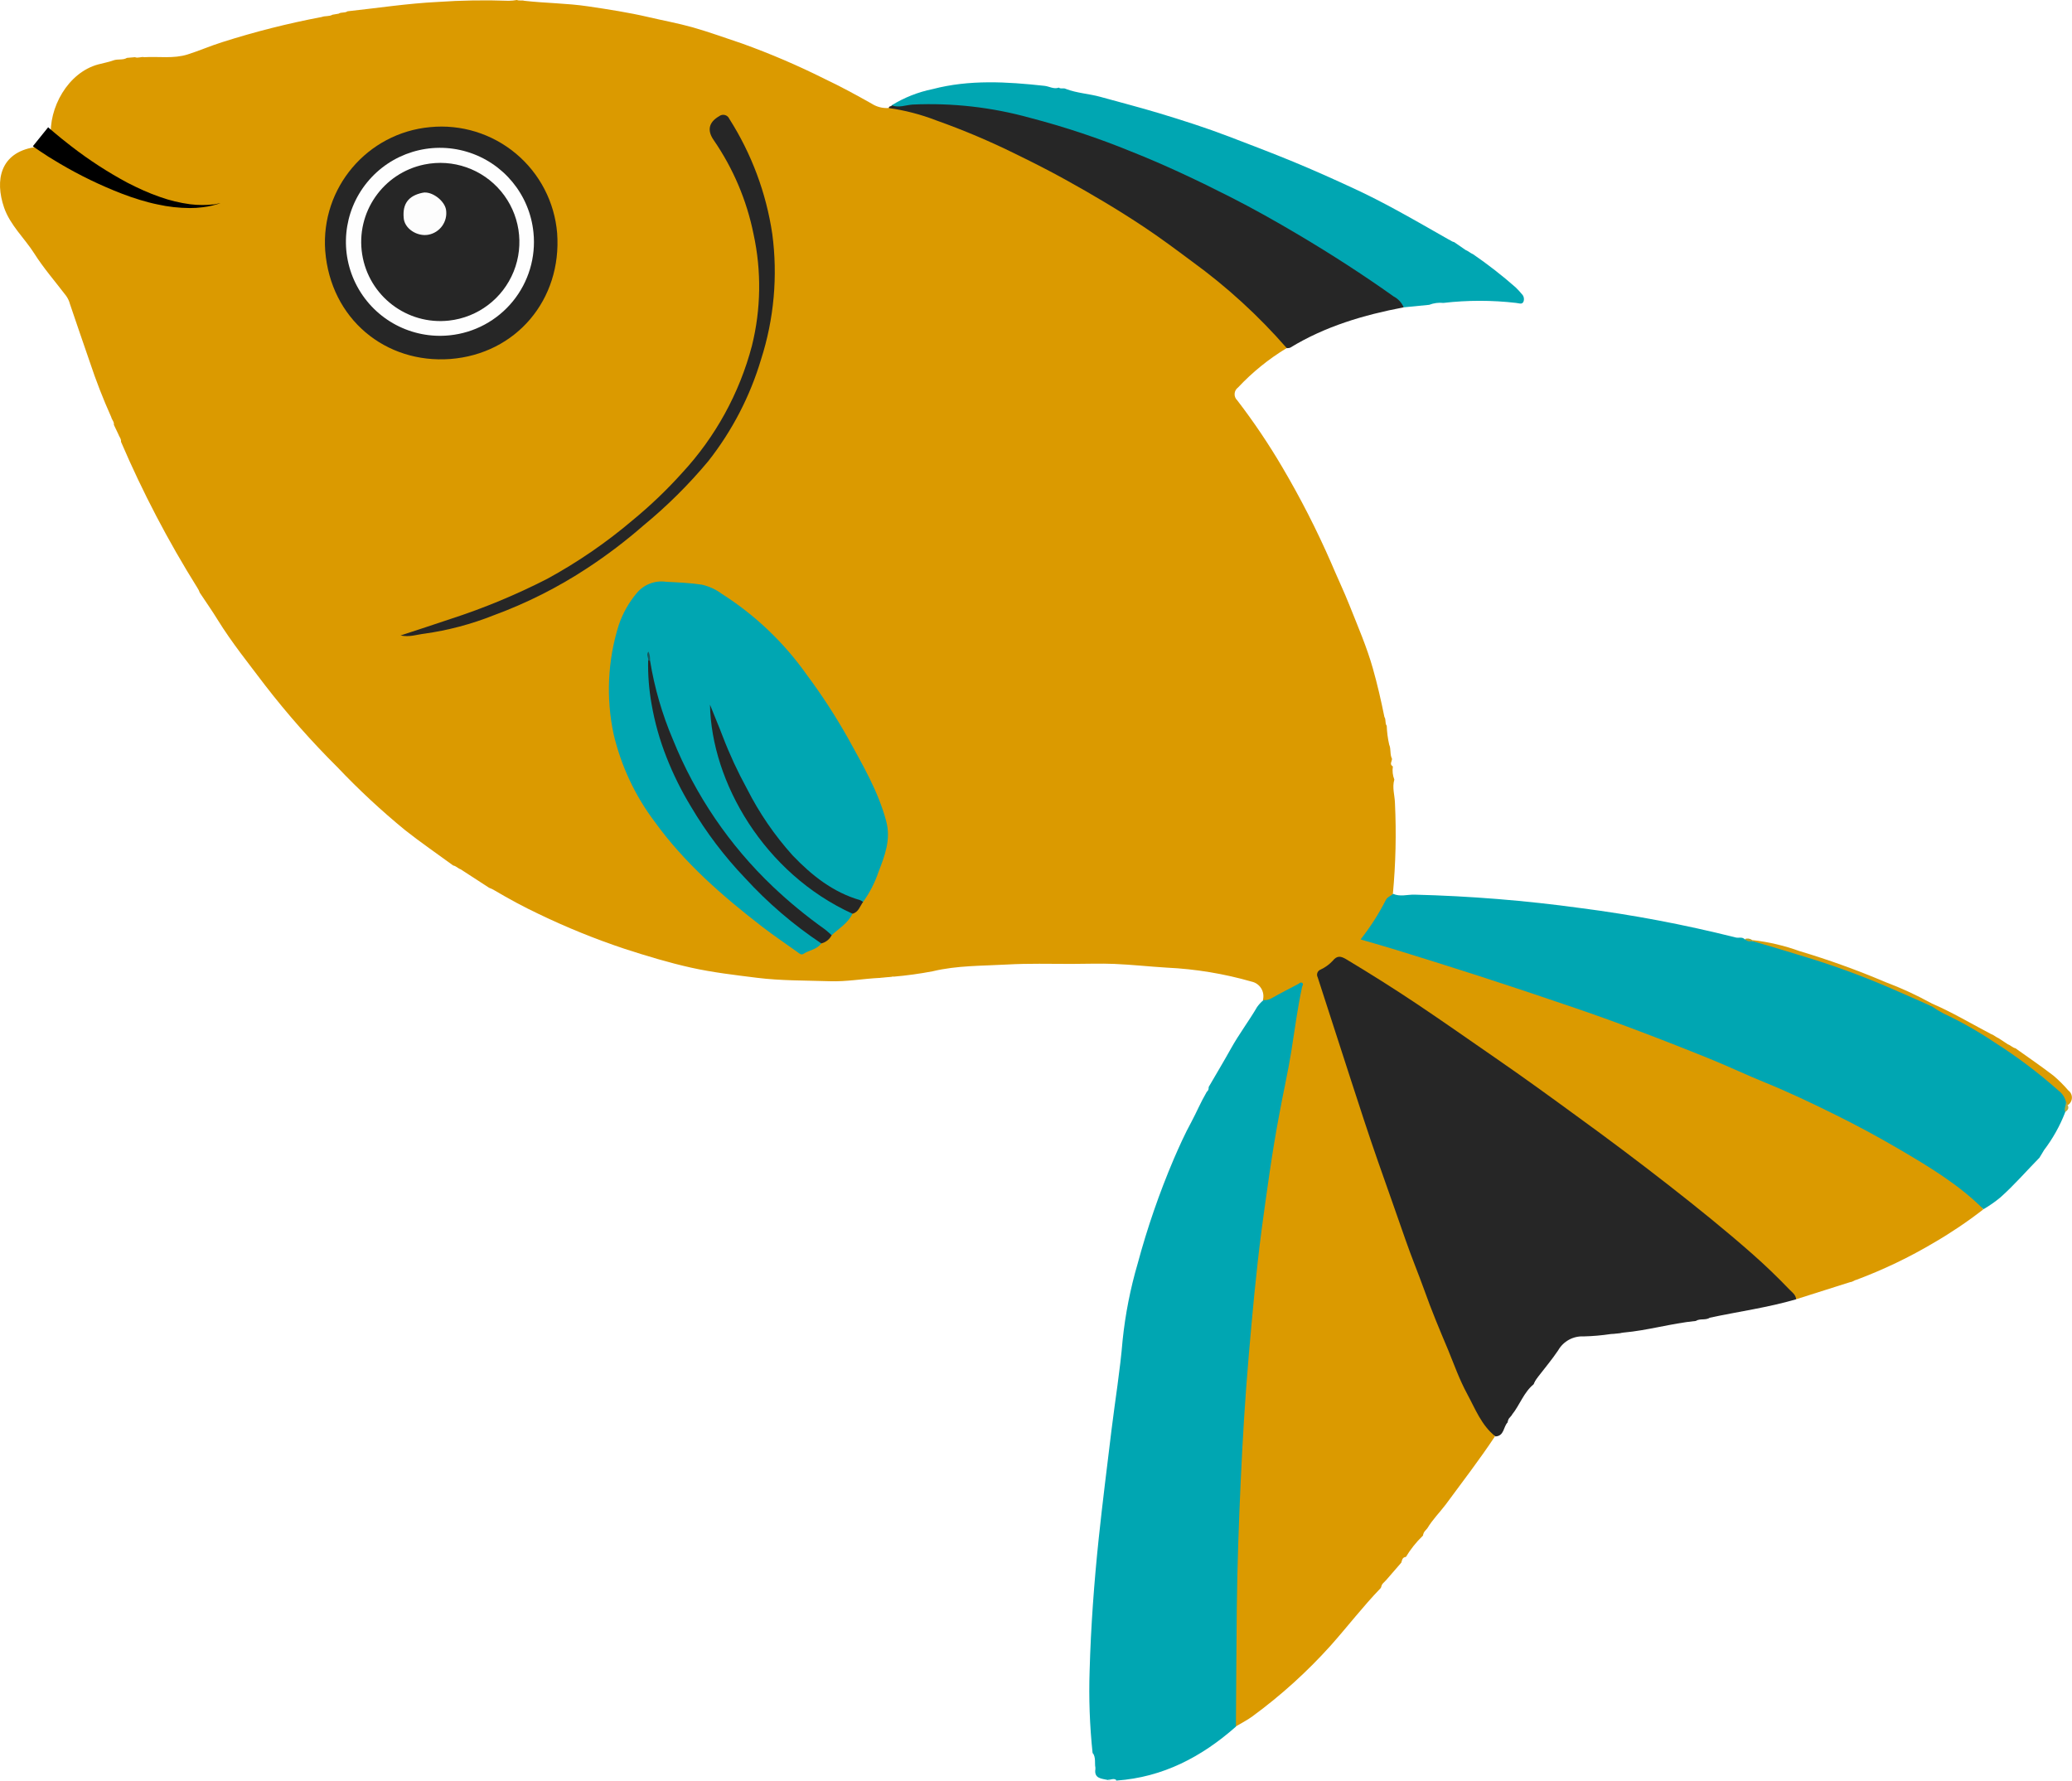
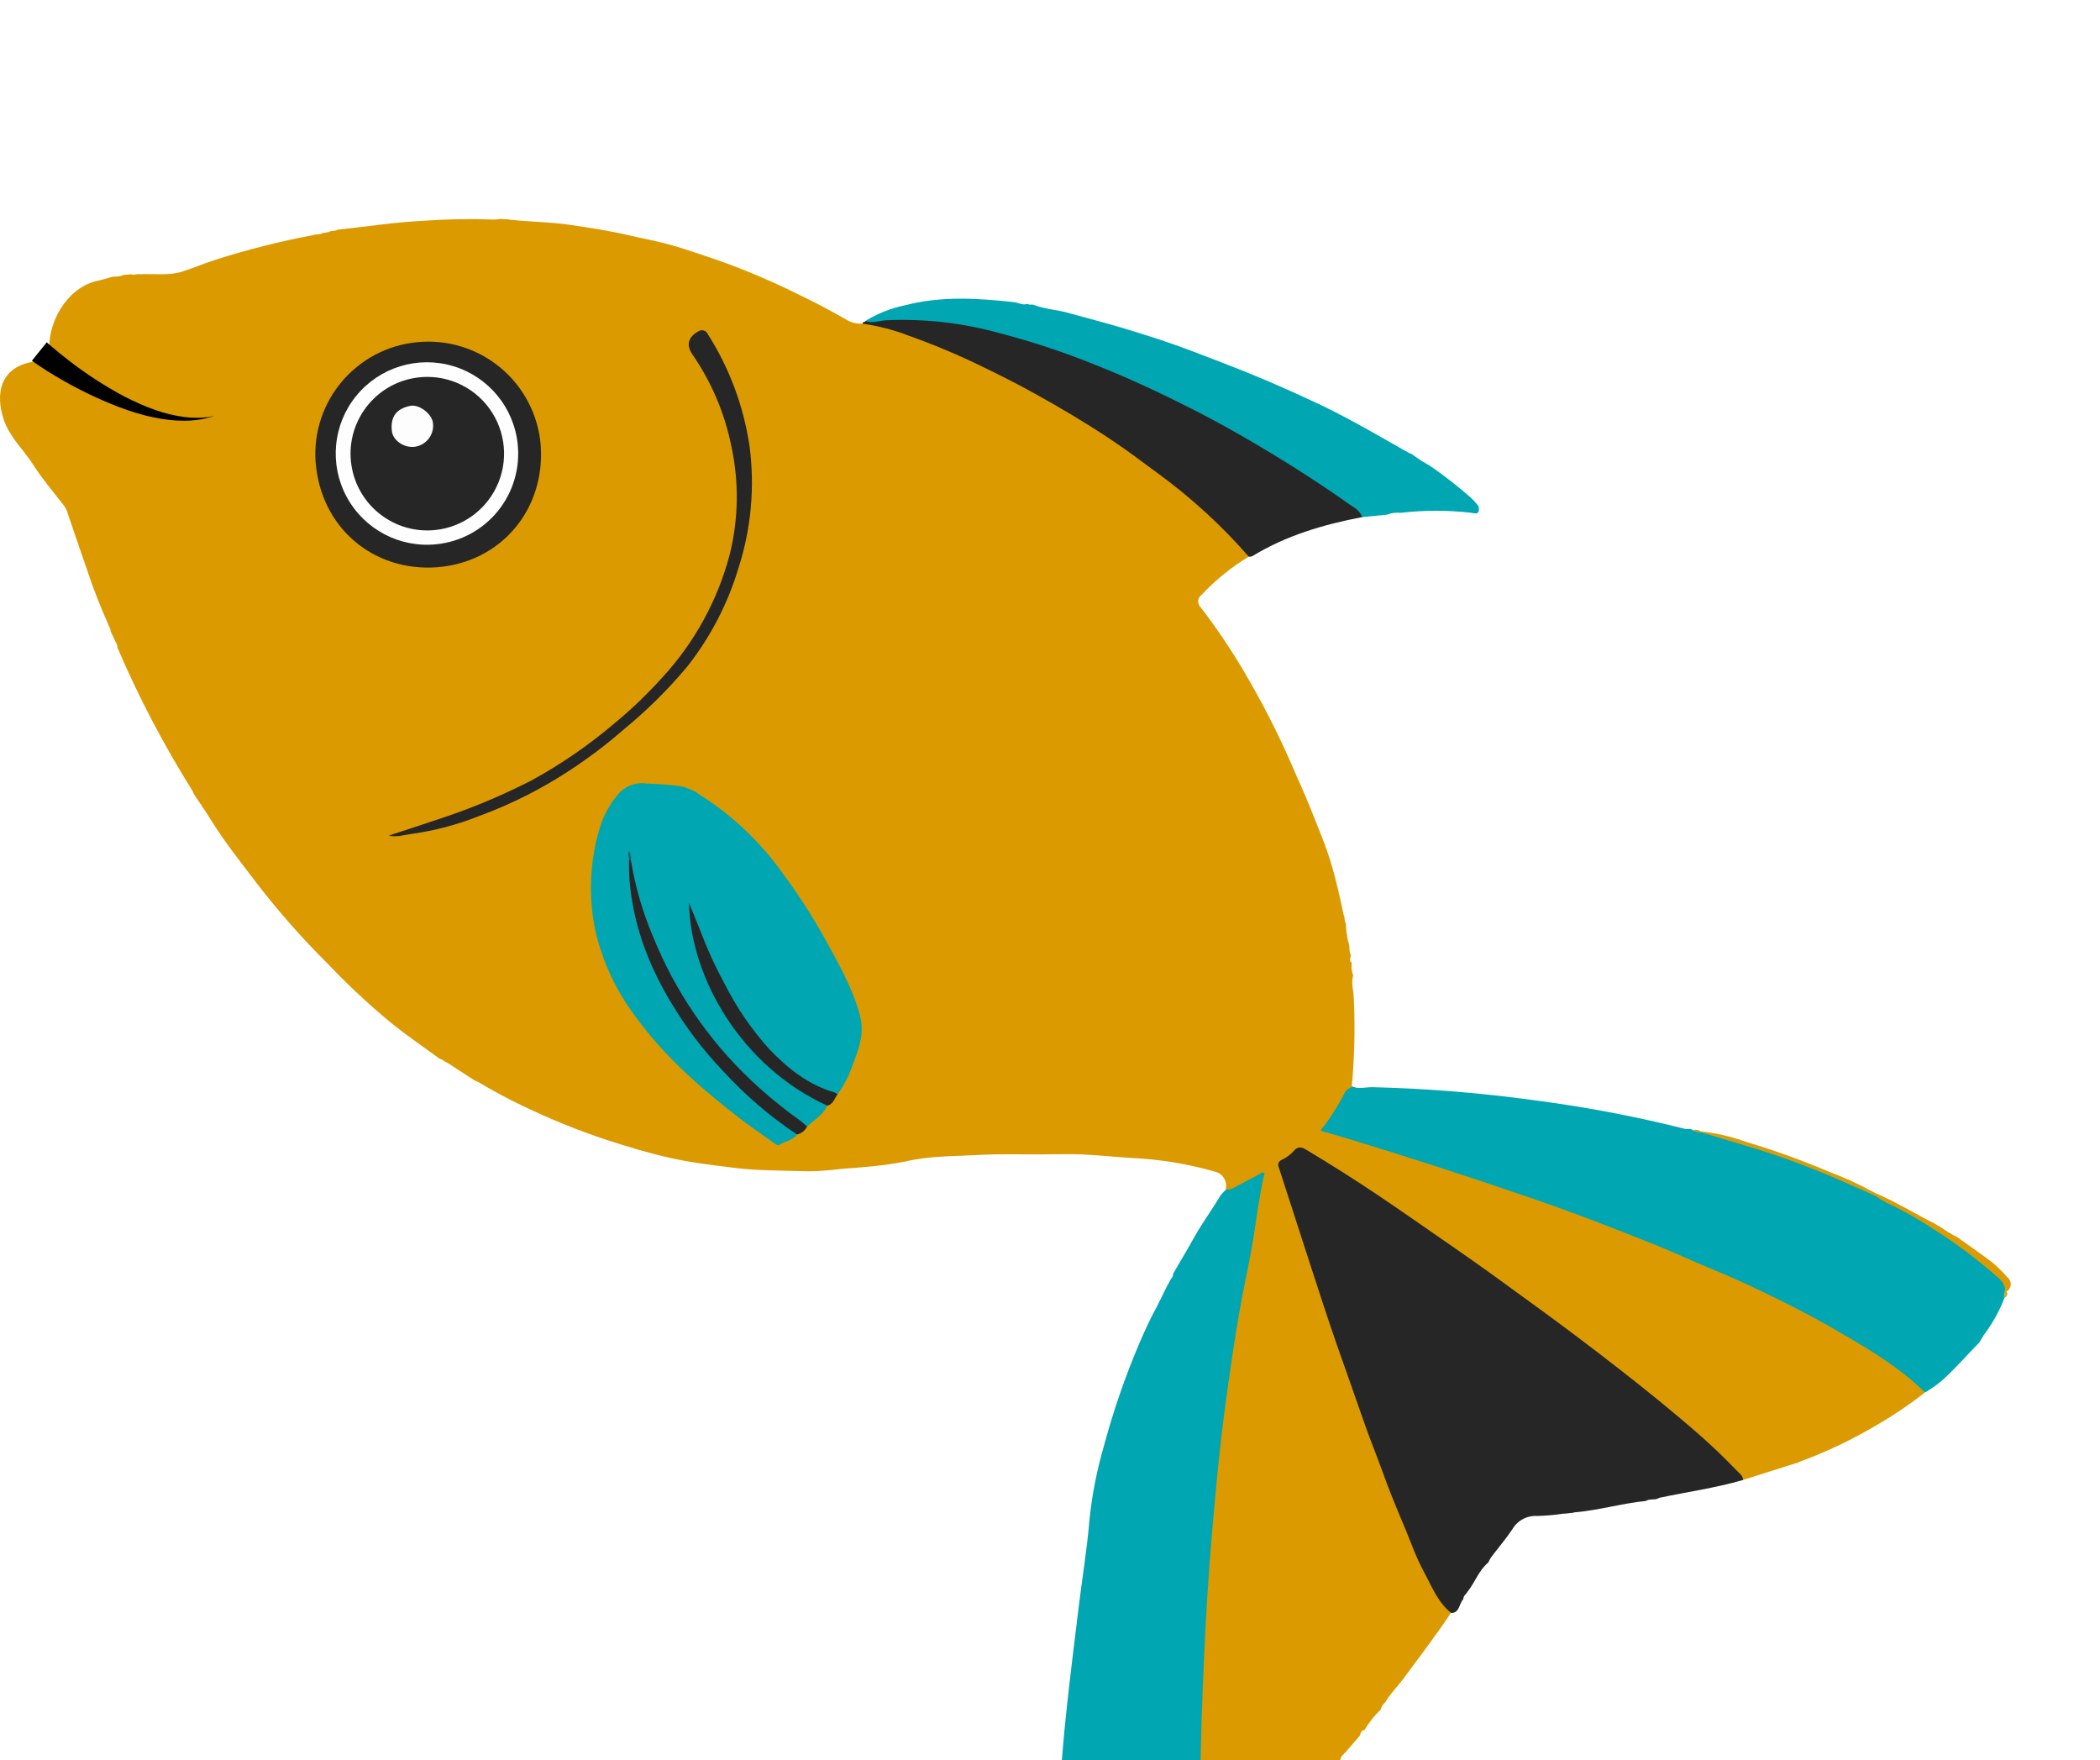
- <svg xmlns="http://www.w3.org/2000/svg" id="Layer_1" data-name="Layer 1" viewBox="0 0 337.68 290.25">
+ <svg xmlns="http://www.w3.org/2000/svg" id="Layer_1" data-name="Layer 1" width="370" height="310" viewBox="0 0 352.65 221.99">
  <defs>
    <style>.cls-1{fill:#db9a00;}.cls-2{fill:#262626;}.cls-3{fill:#00a6b2;}.cls-4{fill:#da9b03;}.cls-5{fill:#2a2825;}.cls-6{fill:#d79d0b;}.cls-7{fill:#bda93c;}.cls-8{fill:#fefefe;}.cls-9{fill:#ae9f2b;}.cls-10{fill:#17595e;}.cls-11{fill:#fdfdfd;}</style>
  </defs>
  <path class="cls-1" d="M226,118.29a16.46,16.46,0,0,0,.4,3.07c.33.74.08,1.59.46,2.31,0,.42-.47.89.14,1.25a4.12,4.12,0,0,0,.24,2.14c-.39,1.29.07,2.56.1,3.83A104.57,104.57,0,0,1,227,145.7c-1.44,2-2.41,4.23-3.92,6.16-.79,1-.77,1.1.5,1.45,5.18,1.42,10.31,3,15.42,4.68,10,3.2,19.94,6.58,29.76,10.31,8.58,3.26,17.07,6.72,25.39,10.6q6.64,3.09,13.07,6.67a140.63,140.63,0,0,1,12,7.54,11.49,11.49,0,0,1,4,4,72.34,72.34,0,0,1-8,5.4,79.07,79.07,0,0,1-12.61,6.05c-.38.07-.68.38-1.08.4l-8.86,2.81c-2.1-1.93-3.88-4.16-6.08-6-3.56-3-7-6.05-10.66-9-3.1-2.51-6.31-4.87-9.43-7.37-4.19-3.35-8.61-6.42-13-9.55-2.51-1.8-4.9-3.79-7.51-5.43-4-2.5-7.65-5.44-11.6-8-3.35-2.16-6.62-4.44-10-6.55-1.73-1.08-3.44-2.21-5.25-3.15a1.47,1.47,0,0,0-1.81.17c-2.37,1.88-2.46,1.88-1.54,4.79,1.33,4.21,2.68,8.42,4.09,12.61,1.35,4,2.54,8.06,3.93,12.05,1.54,4.44,3.07,8.89,4.63,13.33s3.23,8.94,4.95,13.36c1.87,4.83,3.78,9.65,6.1,14.29a24.74,24.74,0,0,0,3.57,5.81,1.77,1.77,0,0,1,.56,1c-2.52,3.8-5.31,7.41-8,11.07-1,1.32-2.16,2.47-3,3.88-.22.43-.5.82-.75,1.23a16.64,16.64,0,0,0-2.76,3.47c-.41.19-.55.59-.77.94l-2.55,2.94a13.36,13.36,0,0,0-.76,1.15c-2.89,3-5.41,6.28-8.16,9.38a83.74,83.74,0,0,1-12.74,11.53c-.86.64-1.85,1.13-2.77,1.68-.7-.82-.45-1.82-.43-2.73.15-7.27.11-14.55.28-21.82.15-6.47.53-12.92.75-19.39.17-5,.53-10.07.94-15.08.52-6.26,1.08-12.51,1.83-18.75.89-7.42,2-14.81,3.29-22.15.53-2.89,1.17-5.77,1.74-8.66.78-3.95,1.17-8,2-12.17-1.51,1-3,1.34-4.27,2.18-.51.33-1.06.72-1.67.15a2.43,2.43,0,0,0-1.86-3,60.31,60.31,0,0,0-13.75-2.27c-2.86-.17-5.71-.49-8.58-.61-2.34-.1-4.68,0-7,0-3.51,0-7-.1-10.54.1-4,.23-8.1.14-12.09,1.1a62.06,62.06,0,0,1-6.39.88,7.63,7.63,0,0,1-2.24.2c-2.73.13-5.43.64-8.17.54-4-.13-7.92-.07-11.84-.56-3.6-.45-7.23-.87-10.77-1.66s-7.23-1.9-10.8-3.06a119.21,119.21,0,0,1-14-5.68c-2.46-1.16-4.83-2.45-7.17-3.83a5,5,0,0,0-.91-.44l-4.62-3c-.44-.15-.76-.55-1.23-.63-2.62-1.92-5.31-3.76-7.85-5.77a119.8,119.8,0,0,1-11-10.23,136.1,136.1,0,0,1-11.83-13.4c-2.64-3.5-5.4-6.91-7.71-10.65-.92-1.5-1.94-2.94-2.91-4.41a3.48,3.48,0,0,0-.4-.81A174.52,174.52,0,0,1,19.72,72c.06-.49-.31-.83-.44-1.25l-.72-1.51c.07-.49-.33-.83-.43-1.26a94.83,94.83,0,0,1-3.5-9c-1.1-3.13-2.15-6.29-3.23-9.43a4,4,0,0,0-.62-1.33C9,45.88,7.1,43.71,5.57,41.29S1.65,36.7.66,33.82C-.87,29.34.06,24.9,5.57,24a4.7,4.7,0,0,0,2.21-.83.68.68,0,0,1,.52.18c1.93,2,4.37,3.32,6.67,4.83A29.55,29.55,0,0,0,23.46,32a53.5,53.5,0,0,1-11.91-6.38A19.83,19.83,0,0,1,8.3,22.5c-.42-4.92,2.77-10.67,7.7-12,.81-.22,1.65-.36,2.45-.65s1.54,0,2.25-.42L22,9.32c.5.21,1-.12,1.51,0,2.36-.14,4.77.28,7.08-.45,1.9-.6,3.73-1.41,5.63-2A136.83,136.83,0,0,1,52.43,2.77c.56-.22,1.21-.05,1.75-.37l1-.17c.44-.3,1-.07,1.46-.39C61.56,1.31,66.42.56,71.3.32A110,110,0,0,1,82.92.13,8.52,8.52,0,0,0,84.25,0c.39.17.8,0,1.2.13,3.45.39,6.93.39,10.36.9s6.63,1,9.89,1.76c2.39.56,4.81,1,7.17,1.66,2.73.78,5.4,1.75,8.09,2.65a123.07,123.07,0,0,1,13.5,5.79c2.58,1.22,5.09,2.59,7.59,4a4.52,4.52,0,0,0,2.79.71,3.24,3.24,0,0,1,2.21,0,81,81,0,0,1,14.32,5.22A151.82,151.82,0,0,1,177.49,31a184.4,184.4,0,0,1,16.12,10.7,131.88,131.88,0,0,1,13,11.08c1,.92,1.78,2,2.7,2.95.26.27.54.56.39,1a37.35,37.35,0,0,0-7.93,6.42,1.36,1.36,0,0,0-.13,2.1A106.29,106.29,0,0,1,209,76.18a144.11,144.11,0,0,1,7.9,15.46c1,2.38,2.12,4.71,3.07,7.11,1.33,3.36,2.78,6.69,3.76,10.16.74,2.6,1.35,5.27,1.89,7.94C225.92,117.28,225.67,117.86,226,118.29Z" />
  <path class="cls-2" d="M243.71,234.11c-2.27-1.8-3.27-4.47-4.58-6.89S237,222.44,236,220c-1.36-3.22-2.71-6.44-3.88-9.75-1-2.77-2.13-5.49-3.09-8.27-1.48-4.28-3-8.53-4.5-12.82s-2.93-8.72-4.35-13.09c-1.82-5.59-3.61-11.19-5.43-16.78a.9.9,0,0,1,.48-1.27,6.35,6.35,0,0,0,1.94-1.4c.75-.94,1.36-.8,2.26-.26,3.88,2.33,7.71,4.74,11.48,7.26,4.39,2.94,8.73,6,13.08,9s8.72,6.17,13,9.3q7.57,5.48,14.94,11.23c4.62,3.61,9.18,7.28,13.59,11.16,2.13,1.87,4.15,3.82,6.1,5.85.44.46,1.05.85,1.1,1.6-4.62,1.35-9.39,2-14.07,3-.69.47-1.58.08-2.28.53-4,.4-7.84,1.55-11.83,1.9a4.36,4.36,0,0,1-2,.23,35.52,35.52,0,0,1-4.44.39,4.51,4.51,0,0,0-4.16,2.27c-1,1.49-2.18,2.89-3.28,4.32-.23.42-.53.79-.73,1.22-1.61,1.33-2.24,3.36-3.51,4.94-.14.47-.58.78-.71,1.26C245,232.49,245.17,234.06,243.71,234.11Z" />
  <path class="cls-3" d="M205.91,163a2.28,2.28,0,0,0,1.33-.31c1.43-.81,2.89-1.56,4.35-2.32.18-.09.35-.36.62-.18s.07.42,0,.63c-.75,3.46-1.2,7-1.75,10.45s-1.37,7-2,10.5c-1.17,6.18-2,12.4-2.85,18.64-.89,6.83-1.51,13.68-2.1,20.54s-1,13.64-1.31,20.47-.56,13.88-.64,20.82c-.07,6.39-.09,12.78-.14,19.17-5.58,4.93-11.89,8.25-19.46,8.79-.46-.3-1,.12-1.43-.1-1-.23-2.29-.2-2-1.85-.29-.83-.06-1.75-.47-2.55a97.08,97.08,0,0,1-.48-13.42c.2-7.19.73-14.37,1.48-21.53.62-5.89,1.37-11.77,2.08-17.65.6-4.9,1.41-9.77,1.82-14.71a70,70,0,0,1,2.45-12.45,129.45,129.45,0,0,1,5.9-17.08c.87-2,1.79-4.07,2.85-6,.84-1.57,1.53-3.23,2.44-4.78.06-.32.35-.55.36-.88,1.22-2.11,2.48-4.2,3.66-6.32,1.3-2.34,2.92-4.47,4.26-6.77A6.15,6.15,0,0,1,205.91,163Z" />
  <path class="cls-3" d="M323.25,197.08c-4-4-8.82-6.9-13.68-9.75q-5.11-3-10.41-5.62c-3.77-1.87-7.57-3.68-11.48-5.27-3-1.21-5.91-2.61-8.9-3.82q-6.08-2.47-12.23-4.79-5.08-1.92-10.22-3.67-7.48-2.56-15-5c-4.56-1.48-9.13-2.9-13.71-4.32-1.91-.59-3.84-1.13-5.88-1.73a38.72,38.72,0,0,0,4.12-6.44c.27-.52.8-.61,1.16-1,1.13.52,2.33.12,3.48.14A243,243,0,0,1,257.59,148a218.24,218.24,0,0,1,25.28,4.79c.49.13,1.06-.15,1.48.3a10.5,10.5,0,0,0,1.31.27,98.66,98.66,0,0,1,13.45,3.94c4.38,1.51,8.65,3.32,12.89,5.18,1,.44,1.89,1.07,2.93,1.42a134.46,134.46,0,0,1,12.06,7c3.18,2.11,6.07,4.54,9,6.92a2.22,2.22,0,0,1,.92,1.84,8.59,8.59,0,0,1-.36,1.67,25.15,25.15,0,0,1-3.43,6.12c-.22.42-.51.81-.74,1.23-2.11,2.15-4.09,4.44-6.34,6.45A20.05,20.05,0,0,1,323.25,197.08Z" />
  <path class="cls-3" d="M232.92,49.68l-4.17.41a79.33,79.33,0,0,0-10.21-7.23c-4.48-2.83-9-5.61-13.7-8.09s-9.6-5-14.55-7.18a145.11,145.11,0,0,0-19.75-7.28A84.85,84.85,0,0,0,155,17.38a62.86,62.86,0,0,0-8.25.13c-.52,0-1.05.15-1.45-.34A20.54,20.54,0,0,1,152,14.52c6-1.57,12.12-1.2,18.22-.53.78.08,1.51.59,2.34.29.34.28.78,0,1.14.21,1.82.7,3.78.78,5.65,1.3,3.17.88,6.36,1.7,9.52,2.65,3.84,1.16,7.66,2.38,11.4,3.81,3.51,1.34,7,2.67,10.5,4.11,3.31,1.37,6.6,2.84,9.85,4.35,2.38,1.1,4.71,2.3,7,3.55,2.84,1.54,5.64,3.17,8.45,4.76.32.12.57.39.92.44l1.84,1.27c.45.18.8.52,1.25.71A73.26,73.26,0,0,1,247,46.83a11.87,11.87,0,0,1,1,1.08,1.16,1.16,0,0,1,.28,1.27c-.24.5-.73.23-1.2.19a51.27,51.27,0,0,0-11.84,0A5,5,0,0,0,232.92,49.68Z" />
  <path class="cls-2" d="M145.34,17.17c1.15.44,2.27-.05,3.4-.13a61.07,61.07,0,0,1,19.11,2.16,130,130,0,0,1,16.49,5.49c5.52,2.19,10.89,4.73,16.18,7.42,3.78,1.92,7.48,4,11.13,6.17,5.31,3.15,10.48,6.48,15.51,10.06a3.49,3.49,0,0,1,1.6,1.75c-6.51,1.24-12.79,3.09-18.5,6.58a1.43,1.43,0,0,1-.55.07,92.75,92.75,0,0,0-15.45-14.13c-2.58-1.92-5.15-3.84-7.83-5.62-4.16-2.77-8.45-5.31-12.83-7.73-2.55-1.41-5.14-2.73-7.75-4a119.69,119.69,0,0,0-13.3-5.65,34.77,34.77,0,0,0-7.7-2C144.85,17.23,145.26,17.4,145.34,17.17Z" />
  <path class="cls-4" d="M336.68,179.53a3.19,3.19,0,0,0-1.21-1.79,80.88,80.88,0,0,0-10.38-7.83,62.69,62.69,0,0,0-8.33-4.72,18.31,18.31,0,0,1-1.94-1.18c-.18-.06-.36-.14-.35-.36s.13-.21.28-.14c3.35,1.44,6.48,3.31,9.7,5,.47.15.82.52,1.27.7l1.52,1c.44.15.76.54,1.23.64,2.07,1.48,4.17,2.91,6.19,4.46a22,22,0,0,1,2.41,2.4,1.46,1.46,0,0,1-.1,2.42C336.75,180,336.83,179.71,336.68,179.53Z" />
  <path class="cls-5" d="M8.3,22.5c.5,0,.73.38,1,.68,3,3.11,6.8,5.13,10.69,7,1.48.69,3,1.33,4.53,1.94-2,1.28-13-4.57-16.77-8.88Z" />
  <path class="cls-6" d="M314.76,163.51c-.27.2,0,.34.06.5-1.78-.79-3.56-1.59-5.35-2.36a131.74,131.74,0,0,0-14.14-5.35c-3.26-1-6.52-2-9.78-2.93v-.16a33.68,33.68,0,0,1,7.72,1.8,132.94,132.94,0,0,1,14,5.05A56.89,56.89,0,0,1,314.76,163.51Z" />
  <path class="cls-7" d="M336.68,179.53l.3.59c.26.51,0,.83-.4,1.12C336.31,180.66,336.78,180.11,336.68,179.53Z" />
  <path class="cls-8" d="M178.06,285.66c.59.77.3,1.7.47,2.55C178,287.43,178.23,286.51,178.06,285.66Z" />
  <path class="cls-8" d="M143.44,159.37l2.24-.2A2.59,2.59,0,0,1,143.44,159.37Z" />
  <path class="cls-8" d="M262.59,217.45l2-.23A1.91,1.91,0,0,1,262.59,217.45Z" />
  <path class="cls-8" d="M245.76,231.85c-.08-.6.38-.89.71-1.26A1.3,1.3,0,0,1,245.76,231.85Z" />
  <path class="cls-8" d="M228.4,254.69c.09-.45.16-.92.77-.94A1.73,1.73,0,0,1,228.4,254.69Z" />
  <path class="cls-8" d="M225.1,258.78c0-.55.38-.85.76-1.15A1.33,1.33,0,0,1,225.1,258.78Z" />
  <path class="cls-8" d="M250,225.65a2.14,2.14,0,0,1,.73-1.22A1.37,1.37,0,0,1,250,225.65Z" />
  <path class="cls-8" d="M231.93,250.29c0-.57.4-.88.75-1.23A1.29,1.29,0,0,1,231.93,250.29Z" />
  <path class="cls-8" d="M180.54,290.06c.47.07,1-.34,1.43.1C181.49,290.14,181,290.44,180.54,290.06Z" />
  <path class="cls-8" d="M196.94,177.12a.75.75,0,0,1-.36.88C196.16,177.49,196.83,177.41,196.94,177.12Z" />
  <path class="cls-9" d="M285.56,153.21q0,.08,0,.16a1.08,1.08,0,0,1-1.2-.33A1.31,1.31,0,0,1,285.56,153.21Z" />
  <path class="cls-3" d="M133.84,153.77c-.73,1-1.95,1.07-2.88,1.68-.39.26-.7-.06-1-.28-1.91-1.38-3.88-2.69-5.75-4.14-6.47-5-12.66-10.38-17.49-17.07A38.2,38.2,0,0,1,100,119.64a35,35,0,0,1,.84-17.77,16.19,16.19,0,0,1,2.93-5.21,5.25,5.25,0,0,1,4.8-1.84c1.94.1,3.88.18,5.81.47a8.68,8.68,0,0,1,3.28,1.51A49.46,49.46,0,0,1,131.5,110a96.31,96.31,0,0,1,6.73,10.36c2.38,4.34,4.91,8.63,6.2,13.49.8,3-.25,5.64-1.27,8.29a18.38,18.38,0,0,1-2.5,4.85,7.81,7.81,0,0,1-3.9-1.25,32.3,32.3,0,0,1-11-9.94,85.91,85.91,0,0,1-6.41-11.1c-1.28-2.6-2.25-5.34-3.34-8a2.64,2.64,0,0,1-.15-.88,42.8,42.8,0,0,0,2.07,9.24,41.23,41.23,0,0,0,13.11,18.65,29.4,29.4,0,0,0,6.45,4.11c.54.26,1.16.47,1.43,1.11-.74,1.55-2.21,2.4-3.41,3.51a28.26,28.26,0,0,1-5.21-3.64,76.11,76.11,0,0,1-9.73-9.55,65.75,65.75,0,0,1-12.08-20.79,43.47,43.47,0,0,1-2.63-9.42c-.05-.43,0-.85-.07-1.27,0-.26-.08-.52-.06-.65a3.14,3.14,0,0,1,0,.53,50,50,0,0,0,2.33,13.27c2.91,8.75,8,16.09,14.34,22.66a67.92,67.92,0,0,0,10.62,9.22A1.37,1.37,0,0,1,133.84,153.77Z" />
  <path class="cls-2" d="M70.09,20.72A18.92,18.92,0,0,1,90.8,38c.79,10.83-6.68,19.68-17.4,20.51C62.84,59.3,53.87,52,53,40.86A18.88,18.88,0,0,1,70.09,20.72Z" />
  <path class="cls-2" d="M65.28,103.57c2.87-.95,5.53-1.8,8.17-2.7A106.64,106.64,0,0,0,89.2,94.33a82.55,82.55,0,0,0,13.91-9.55,74.1,74.1,0,0,0,8.07-7.72,48.73,48.73,0,0,0,11.36-20.69,40.09,40.09,0,0,0,.27-18.2,41.42,41.42,0,0,0-6.5-15.34c-1.11-1.59-.79-2.92.89-3.89a1.08,1.08,0,0,1,1.66.43,48.09,48.09,0,0,1,7,18.75,46.74,46.74,0,0,1-1.83,20.46,49.88,49.88,0,0,1-8.6,16.58,79.53,79.53,0,0,1-10.56,10.48,83.65,83.65,0,0,1-9.11,6.92,74.4,74.4,0,0,1-15.3,7.72,48.81,48.81,0,0,1-11.32,3C68,103.41,66.75,103.88,65.28,103.57Z" />
  <path class="cls-2" d="M105.94,107.67a55.54,55.54,0,0,0,3.73,12.87,68.32,68.32,0,0,0,16.33,24,77.43,77.43,0,0,0,8.37,6.88c.42.3.78.68,1.17,1a2.57,2.57,0,0,1-1.69,1.34,67.84,67.84,0,0,1-12.42-10.65,63.69,63.69,0,0,1-8.81-11.63,52.18,52.18,0,0,1-4-8.07,43.78,43.78,0,0,1-2.44-8.71,36.32,36.32,0,0,1-.55-7.1Q105.81,107.43,105.94,107.67Z" />
  <path class="cls-2" d="M138.94,148.92c-14.42-6.57-23-21.46-23.23-34.07.67,1.73,1.42,3.44,2.07,5.16a69.48,69.48,0,0,0,3.95,8.53,49.79,49.79,0,0,0,7.45,10.88c3.11,3.25,6.56,6,11,7.29a2.12,2.12,0,0,1,.48.29C140.14,147.68,139.94,148.66,138.94,148.92Z" />
  <path class="cls-10" d="M105.94,107.67l-.32,0c.14-.46-.42-.95.07-1.47A3.2,3.2,0,0,1,105.94,107.67Z" />
  <path class="cls-8" d="M73.28,54.65A15.32,15.32,0,1,1,86.94,37.89,15.28,15.28,0,0,1,73.28,54.65Z" />
  <path class="cls-2" d="M69.17,26.81a12.89,12.89,0,1,1,4,25.44,12.89,12.89,0,0,1-4-25.44Z" />
  <path class="cls-11" d="M69.79,38.26c-1.82.32-3.89-1-4-2.76-.2-2.24.73-3.6,3.1-4.09,1.47-.3,3.55,1.28,3.8,2.76A3.58,3.58,0,0,1,69.79,38.26Z" />
  <path d="M7.85,20.74s.33.31,1,.87,1.6,1.34,2.78,2.24a65.72,65.72,0,0,0,9.12,5.92c.88.45,1.77.89,2.66,1.28s1.78.75,2.66,1.05A23.78,23.78,0,0,0,31,33.29a15,15,0,0,0,2,.12,13.39,13.39,0,0,0,1.58-.08c.44,0,.77-.12,1-.16l.36-.06-.35.11c-.23.06-.56.19-1,.28a13.67,13.67,0,0,1-1.58.28,15.44,15.44,0,0,1-2.09.13,24.71,24.71,0,0,1-5.23-.59c-.95-.19-1.91-.45-2.88-.74s-1.94-.63-2.91-1A68.4,68.4,0,0,1,9.74,26.66c-1.33-.78-2.43-1.47-3.19-2s-1.2-.82-1.2-.82Z" />
</svg>
